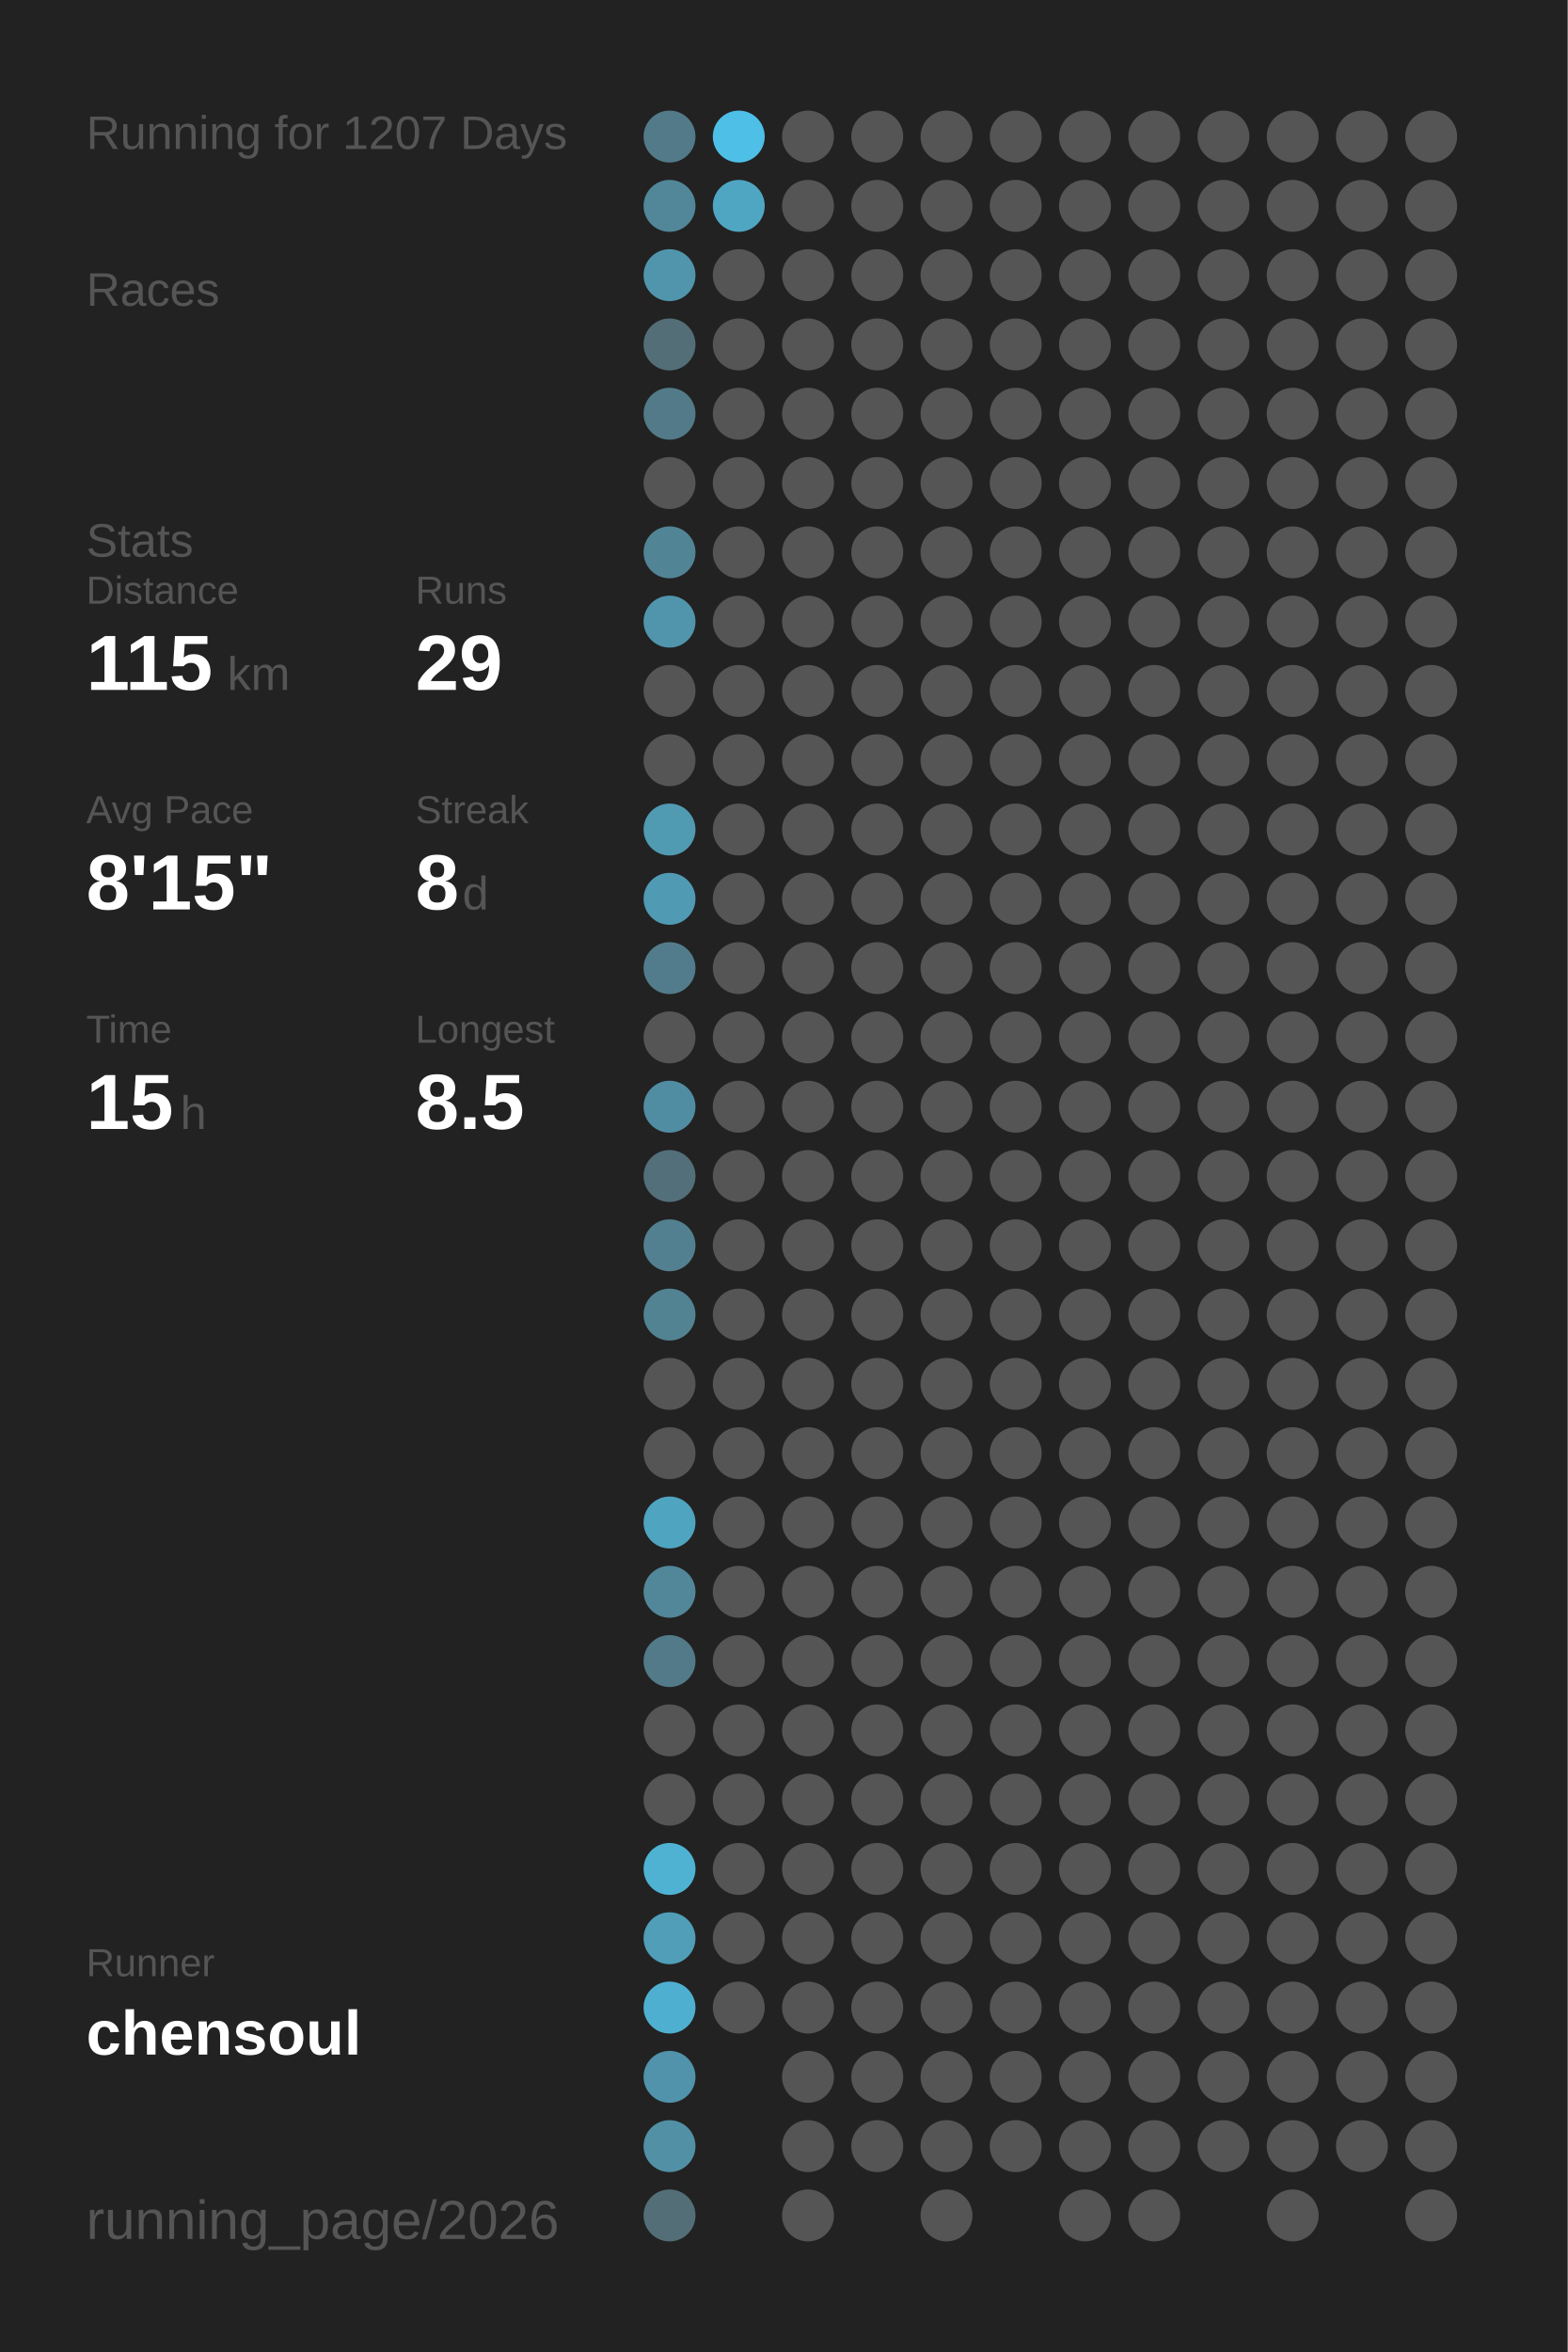
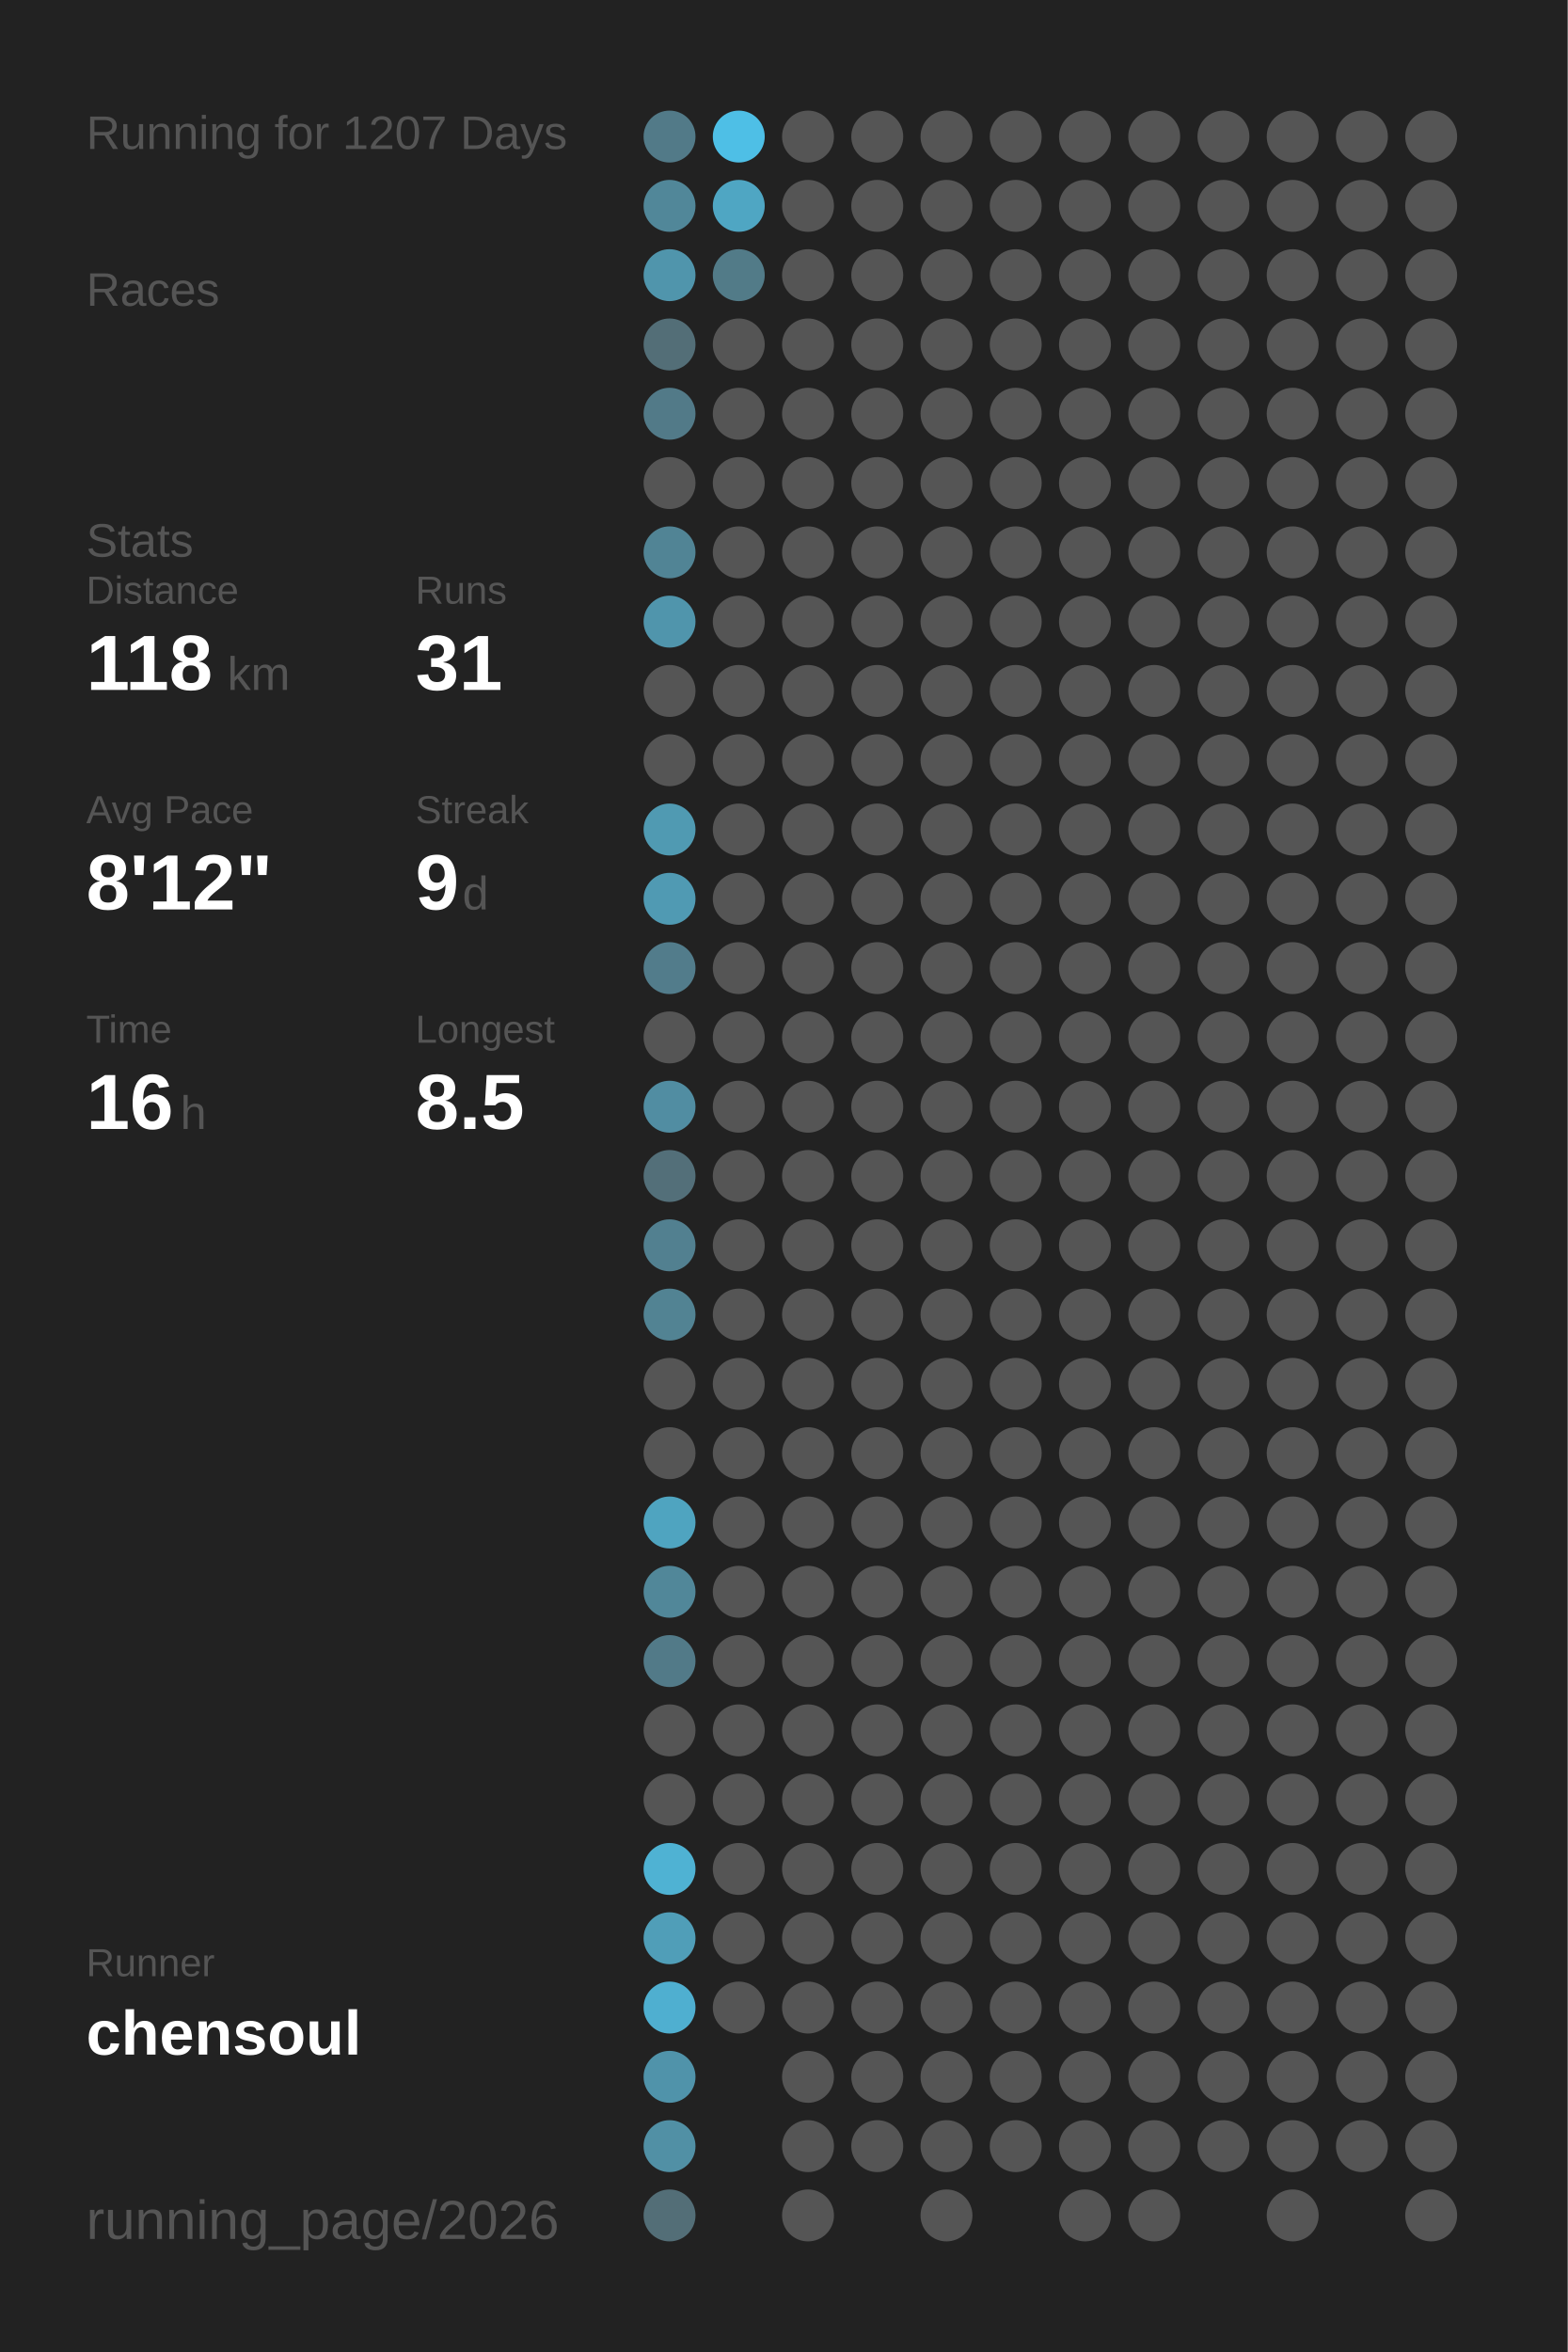
<svg xmlns="http://www.w3.org/2000/svg" baseProfile="full" height="300mm" version="1.1" viewBox="0,0,200,300" width="200mm">
  <defs />
  <rect fill="#222222" height="300" width="200" x="0" y="0" />
  <text fill="#555555" style="font-size:6px; font-family:Arial;" x="11" y="19">Running for 1207 Days</text>
  <text fill="#555555" style="font-size:6px; font-family:Arial;" x="11" y="39">Races</text>
  <text fill="#555555" style="font-size:6px; font-family:Arial;" x="11" y="71">Stats</text>
  <text fill="#555555" style="font-size:5px; font-family:Arial;" x="11" y="77">Distance</text>
-   <text fill="#FFFFFF" style="font-size:10px; font-family:Arial; font-weight:bold;" x="11" y="88">115</text>
+   <text fill="#FFFFFF" style="font-size:10px; font-family:Arial; font-weight:bold;" x="11" y="88">118</text>
  <text fill="#555555" style="font-size:6px; font-family:Arial;" x="29" y="88">km</text>
  <text fill="#555555" style="font-size:5px; font-family:Arial;" x="53" y="77">Runs</text>
-   <text fill="#FFFFFF" style="font-size:10px; font-family:Arial; font-weight:bold;" x="53" y="88">29</text>
+   <text fill="#FFFFFF" style="font-size:10px; font-family:Arial; font-weight:bold;" x="53" y="88">31</text>
  <text fill="#555555" style="font-size:5px; font-family:Arial;" x="11" y="105">Avg Pace</text>
-   <text fill="#FFFFFF" style="font-size:10px; font-family:Arial; font-weight:bold;" x="11" y="116">8'15"</text>
+   <text fill="#FFFFFF" style="font-size:10px; font-family:Arial; font-weight:bold;" x="11" y="116">8'12"</text>
  <text fill="#555555" style="font-size:5px; font-family:Arial;" x="53" y="105">Streak</text>
-   <text fill="#FFFFFF" style="font-size:10px; font-family:Arial; font-weight:bold;" x="53" y="116">8</text>
+   <text fill="#FFFFFF" style="font-size:10px; font-family:Arial; font-weight:bold;" x="53" y="116">9</text>
  <text fill="#555555" style="font-size:6px; font-family:Arial;" x="59" y="116">d</text>
  <text fill="#555555" style="font-size:5px; font-family:Arial;" x="11" y="133">Time</text>
-   <text fill="#FFFFFF" style="font-size:10px; font-family:Arial; font-weight:bold;" x="11" y="144">15</text>
+   <text fill="#FFFFFF" style="font-size:10px; font-family:Arial; font-weight:bold;" x="11" y="144">16</text>
  <text fill="#555555" style="font-size:6px; font-family:Arial;" x="23" y="144">h</text>
  <text fill="#555555" style="font-size:5px; font-family:Arial;" x="53" y="133">Longest</text>
  <text fill="#FFFFFF" style="font-size:10px; font-family:Arial; font-weight:bold;" x="53" y="144">8.5</text>
  <text fill="#555555" style="font-size:5px; font-family:Arial;" x="11" y="252.065">Runner</text>
  <text fill="#FFFFFF" style="font-size:8px; font-family:Arial; font-weight:bold;" x="11" y="262.065">chensoul</text>
  <text fill="#555555" style="font-size:7px; font-family:Arial;" x="11" y="285.581">running_page/2026</text>
  <circle cx="85.417" cy="17.419" fill="#527a88" r="3.312" />
  <circle cx="85.417" cy="26.258" fill="#518799" r="3.312" />
  <circle cx="85.417" cy="35.097" fill="#5095ac" r="3.312" />
  <circle cx="85.417" cy="43.935" fill="#536e77" r="3.312" />
  <circle cx="85.417" cy="52.774" fill="#527a88" r="3.312" />
  <circle cx="85.417" cy="61.613" fill="#555555" r="3.312" />
  <circle cx="85.417" cy="70.452" fill="#518495" r="3.312" />
  <circle cx="85.417" cy="79.29" fill="#5095ac" r="3.312" />
  <circle cx="85.417" cy="88.129" fill="#555555" r="3.312" />
  <circle cx="85.417" cy="96.968" fill="#555555" r="3.312" />
  <circle cx="85.417" cy="105.806" fill="#509ab2" r="3.312" />
  <circle cx="85.417" cy="114.645" fill="#509ab3" r="3.312" />
  <circle cx="85.417" cy="123.484" fill="#527c8b" r="3.312" />
  <circle cx="85.417" cy="132.323" fill="#555555" r="3.312" />
  <circle cx="85.417" cy="141.161" fill="#518da2" r="3.312" />
  <circle cx="85.417" cy="150" fill="#536f79" r="3.312" />
  <circle cx="85.417" cy="158.839" fill="#528090" r="3.312" />
  <circle cx="85.417" cy="167.677" fill="#528393" r="3.312" />
  <circle cx="85.417" cy="176.516" fill="#555555" r="3.312" />
  <circle cx="85.417" cy="185.355" fill="#555555" r="3.312" />
  <circle cx="85.417" cy="194.194" fill="#4fa4c0" r="3.312" />
  <circle cx="85.417" cy="203.032" fill="#518799" r="3.312" />
  <circle cx="85.417" cy="211.871" fill="#527a88" r="3.312" />
  <circle cx="85.417" cy="220.71" fill="#555555" r="3.312" />
  <circle cx="85.417" cy="229.548" fill="#555555" r="3.312" />
  <circle cx="85.417" cy="238.387" fill="#4fb2d3" r="3.312" />
  <circle cx="85.417" cy="247.226" fill="#509eb8" r="3.312" />
  <circle cx="85.417" cy="256.065" fill="#4fafd0" r="3.312" />
  <circle cx="85.417" cy="264.903" fill="#5093aa" r="3.312" />
  <circle cx="85.417" cy="273.742" fill="#5190a5" r="3.312" />
  <circle cx="85.417" cy="282.581" fill="#536e77" r="3.312" />
  <circle cx="94.25" cy="17.419" fill="#4ebfe6" r="3.312" />
  <circle cx="94.25" cy="26.258" fill="#4fa6c3" r="3.312" />
-   <circle cx="94.25" cy="35.097" fill="#555555" r="3.312" />
+   <circle cx="94.25" cy="35.097" fill="#527b88" r="3.312" />
  <circle cx="94.25" cy="43.935" fill="#555555" r="3.312" />
  <circle cx="94.25" cy="52.774" fill="#555555" r="3.312" />
  <circle cx="94.25" cy="61.613" fill="#555555" r="3.312" />
  <circle cx="94.25" cy="70.452" fill="#555555" r="3.312" />
  <circle cx="94.25" cy="79.29" fill="#555555" r="3.312" />
  <circle cx="94.25" cy="88.129" fill="#555555" r="3.312" />
  <circle cx="94.25" cy="96.968" fill="#555555" r="3.312" />
  <circle cx="94.25" cy="105.806" fill="#555555" r="3.312" />
  <circle cx="94.25" cy="114.645" fill="#555555" r="3.312" />
  <circle cx="94.25" cy="123.484" fill="#555555" r="3.312" />
  <circle cx="94.25" cy="132.323" fill="#555555" r="3.312" />
  <circle cx="94.25" cy="141.161" fill="#555555" r="3.312" />
  <circle cx="94.25" cy="150" fill="#555555" r="3.312" />
  <circle cx="94.25" cy="158.839" fill="#555555" r="3.312" />
  <circle cx="94.25" cy="167.677" fill="#555555" r="3.312" />
  <circle cx="94.25" cy="176.516" fill="#555555" r="3.312" />
  <circle cx="94.25" cy="185.355" fill="#555555" r="3.312" />
  <circle cx="94.25" cy="194.194" fill="#555555" r="3.312" />
  <circle cx="94.25" cy="203.032" fill="#555555" r="3.312" />
  <circle cx="94.25" cy="211.871" fill="#555555" r="3.312" />
  <circle cx="94.25" cy="220.71" fill="#555555" r="3.312" />
  <circle cx="94.25" cy="229.548" fill="#555555" r="3.312" />
  <circle cx="94.25" cy="238.387" fill="#555555" r="3.312" />
  <circle cx="94.25" cy="247.226" fill="#555555" r="3.312" />
  <circle cx="94.25" cy="256.065" fill="#555555" r="3.312" />
  <circle cx="103.083" cy="17.419" fill="#555555" r="3.312" />
  <circle cx="103.083" cy="26.258" fill="#555555" r="3.312" />
  <circle cx="103.083" cy="35.097" fill="#555555" r="3.312" />
  <circle cx="103.083" cy="43.935" fill="#555555" r="3.312" />
  <circle cx="103.083" cy="52.774" fill="#555555" r="3.312" />
  <circle cx="103.083" cy="61.613" fill="#555555" r="3.312" />
  <circle cx="103.083" cy="70.452" fill="#555555" r="3.312" />
  <circle cx="103.083" cy="79.29" fill="#555555" r="3.312" />
  <circle cx="103.083" cy="88.129" fill="#555555" r="3.312" />
  <circle cx="103.083" cy="96.968" fill="#555555" r="3.312" />
  <circle cx="103.083" cy="105.806" fill="#555555" r="3.312" />
  <circle cx="103.083" cy="114.645" fill="#555555" r="3.312" />
  <circle cx="103.083" cy="123.484" fill="#555555" r="3.312" />
  <circle cx="103.083" cy="132.323" fill="#555555" r="3.312" />
  <circle cx="103.083" cy="141.161" fill="#555555" r="3.312" />
  <circle cx="103.083" cy="150" fill="#555555" r="3.312" />
  <circle cx="103.083" cy="158.839" fill="#555555" r="3.312" />
  <circle cx="103.083" cy="167.677" fill="#555555" r="3.312" />
  <circle cx="103.083" cy="176.516" fill="#555555" r="3.312" />
  <circle cx="103.083" cy="185.355" fill="#555555" r="3.312" />
  <circle cx="103.083" cy="194.194" fill="#555555" r="3.312" />
  <circle cx="103.083" cy="203.032" fill="#555555" r="3.312" />
  <circle cx="103.083" cy="211.871" fill="#555555" r="3.312" />
  <circle cx="103.083" cy="220.71" fill="#555555" r="3.312" />
  <circle cx="103.083" cy="229.548" fill="#555555" r="3.312" />
  <circle cx="103.083" cy="238.387" fill="#555555" r="3.312" />
  <circle cx="103.083" cy="247.226" fill="#555555" r="3.312" />
  <circle cx="103.083" cy="256.065" fill="#555555" r="3.312" />
  <circle cx="103.083" cy="264.903" fill="#555555" r="3.312" />
  <circle cx="103.083" cy="273.742" fill="#555555" r="3.312" />
  <circle cx="103.083" cy="282.581" fill="#555555" r="3.312" />
  <circle cx="111.917" cy="17.419" fill="#555555" r="3.312" />
  <circle cx="111.917" cy="26.258" fill="#555555" r="3.312" />
  <circle cx="111.917" cy="35.097" fill="#555555" r="3.312" />
  <circle cx="111.917" cy="43.935" fill="#555555" r="3.312" />
  <circle cx="111.917" cy="52.774" fill="#555555" r="3.312" />
  <circle cx="111.917" cy="61.613" fill="#555555" r="3.312" />
  <circle cx="111.917" cy="70.452" fill="#555555" r="3.312" />
  <circle cx="111.917" cy="79.29" fill="#555555" r="3.312" />
  <circle cx="111.917" cy="88.129" fill="#555555" r="3.312" />
  <circle cx="111.917" cy="96.968" fill="#555555" r="3.312" />
  <circle cx="111.917" cy="105.806" fill="#555555" r="3.312" />
  <circle cx="111.917" cy="114.645" fill="#555555" r="3.312" />
  <circle cx="111.917" cy="123.484" fill="#555555" r="3.312" />
  <circle cx="111.917" cy="132.323" fill="#555555" r="3.312" />
  <circle cx="111.917" cy="141.161" fill="#555555" r="3.312" />
  <circle cx="111.917" cy="150" fill="#555555" r="3.312" />
  <circle cx="111.917" cy="158.839" fill="#555555" r="3.312" />
  <circle cx="111.917" cy="167.677" fill="#555555" r="3.312" />
  <circle cx="111.917" cy="176.516" fill="#555555" r="3.312" />
  <circle cx="111.917" cy="185.355" fill="#555555" r="3.312" />
  <circle cx="111.917" cy="194.194" fill="#555555" r="3.312" />
  <circle cx="111.917" cy="203.032" fill="#555555" r="3.312" />
  <circle cx="111.917" cy="211.871" fill="#555555" r="3.312" />
  <circle cx="111.917" cy="220.71" fill="#555555" r="3.312" />
  <circle cx="111.917" cy="229.548" fill="#555555" r="3.312" />
  <circle cx="111.917" cy="238.387" fill="#555555" r="3.312" />
  <circle cx="111.917" cy="247.226" fill="#555555" r="3.312" />
  <circle cx="111.917" cy="256.065" fill="#555555" r="3.312" />
  <circle cx="111.917" cy="264.903" fill="#555555" r="3.312" />
  <circle cx="111.917" cy="273.742" fill="#555555" r="3.312" />
  <circle cx="120.75" cy="17.419" fill="#555555" r="3.312" />
  <circle cx="120.75" cy="26.258" fill="#555555" r="3.312" />
  <circle cx="120.75" cy="35.097" fill="#555555" r="3.312" />
  <circle cx="120.75" cy="43.935" fill="#555555" r="3.312" />
  <circle cx="120.75" cy="52.774" fill="#555555" r="3.312" />
  <circle cx="120.75" cy="61.613" fill="#555555" r="3.312" />
  <circle cx="120.75" cy="70.452" fill="#555555" r="3.312" />
  <circle cx="120.75" cy="79.29" fill="#555555" r="3.312" />
  <circle cx="120.75" cy="88.129" fill="#555555" r="3.312" />
  <circle cx="120.75" cy="96.968" fill="#555555" r="3.312" />
  <circle cx="120.75" cy="105.806" fill="#555555" r="3.312" />
  <circle cx="120.75" cy="114.645" fill="#555555" r="3.312" />
  <circle cx="120.75" cy="123.484" fill="#555555" r="3.312" />
  <circle cx="120.75" cy="132.323" fill="#555555" r="3.312" />
  <circle cx="120.75" cy="141.161" fill="#555555" r="3.312" />
  <circle cx="120.75" cy="150" fill="#555555" r="3.312" />
  <circle cx="120.75" cy="158.839" fill="#555555" r="3.312" />
  <circle cx="120.75" cy="167.677" fill="#555555" r="3.312" />
  <circle cx="120.75" cy="176.516" fill="#555555" r="3.312" />
  <circle cx="120.75" cy="185.355" fill="#555555" r="3.312" />
  <circle cx="120.75" cy="194.194" fill="#555555" r="3.312" />
  <circle cx="120.75" cy="203.032" fill="#555555" r="3.312" />
  <circle cx="120.75" cy="211.871" fill="#555555" r="3.312" />
  <circle cx="120.75" cy="220.71" fill="#555555" r="3.312" />
  <circle cx="120.75" cy="229.548" fill="#555555" r="3.312" />
  <circle cx="120.75" cy="238.387" fill="#555555" r="3.312" />
  <circle cx="120.75" cy="247.226" fill="#555555" r="3.312" />
  <circle cx="120.75" cy="256.065" fill="#555555" r="3.312" />
  <circle cx="120.75" cy="264.903" fill="#555555" r="3.312" />
  <circle cx="120.75" cy="273.742" fill="#555555" r="3.312" />
  <circle cx="120.75" cy="282.581" fill="#555555" r="3.312" />
  <circle cx="129.583" cy="17.419" fill="#555555" r="3.312" />
  <circle cx="129.583" cy="26.258" fill="#555555" r="3.312" />
  <circle cx="129.583" cy="35.097" fill="#555555" r="3.312" />
  <circle cx="129.583" cy="43.935" fill="#555555" r="3.312" />
  <circle cx="129.583" cy="52.774" fill="#555555" r="3.312" />
  <circle cx="129.583" cy="61.613" fill="#555555" r="3.312" />
  <circle cx="129.583" cy="70.452" fill="#555555" r="3.312" />
  <circle cx="129.583" cy="79.29" fill="#555555" r="3.312" />
  <circle cx="129.583" cy="88.129" fill="#555555" r="3.312" />
  <circle cx="129.583" cy="96.968" fill="#555555" r="3.312" />
  <circle cx="129.583" cy="105.806" fill="#555555" r="3.312" />
  <circle cx="129.583" cy="114.645" fill="#555555" r="3.312" />
  <circle cx="129.583" cy="123.484" fill="#555555" r="3.312" />
  <circle cx="129.583" cy="132.323" fill="#555555" r="3.312" />
  <circle cx="129.583" cy="141.161" fill="#555555" r="3.312" />
  <circle cx="129.583" cy="150" fill="#555555" r="3.312" />
  <circle cx="129.583" cy="158.839" fill="#555555" r="3.312" />
  <circle cx="129.583" cy="167.677" fill="#555555" r="3.312" />
  <circle cx="129.583" cy="176.516" fill="#555555" r="3.312" />
  <circle cx="129.583" cy="185.355" fill="#555555" r="3.312" />
  <circle cx="129.583" cy="194.194" fill="#555555" r="3.312" />
  <circle cx="129.583" cy="203.032" fill="#555555" r="3.312" />
  <circle cx="129.583" cy="211.871" fill="#555555" r="3.312" />
  <circle cx="129.583" cy="220.71" fill="#555555" r="3.312" />
  <circle cx="129.583" cy="229.548" fill="#555555" r="3.312" />
  <circle cx="129.583" cy="238.387" fill="#555555" r="3.312" />
  <circle cx="129.583" cy="247.226" fill="#555555" r="3.312" />
  <circle cx="129.583" cy="256.065" fill="#555555" r="3.312" />
  <circle cx="129.583" cy="264.903" fill="#555555" r="3.312" />
  <circle cx="129.583" cy="273.742" fill="#555555" r="3.312" />
  <circle cx="138.417" cy="17.419" fill="#555555" r="3.312" />
  <circle cx="138.417" cy="26.258" fill="#555555" r="3.312" />
  <circle cx="138.417" cy="35.097" fill="#555555" r="3.312" />
  <circle cx="138.417" cy="43.935" fill="#555555" r="3.312" />
  <circle cx="138.417" cy="52.774" fill="#555555" r="3.312" />
  <circle cx="138.417" cy="61.613" fill="#555555" r="3.312" />
  <circle cx="138.417" cy="70.452" fill="#555555" r="3.312" />
  <circle cx="138.417" cy="79.29" fill="#555555" r="3.312" />
  <circle cx="138.417" cy="88.129" fill="#555555" r="3.312" />
  <circle cx="138.417" cy="96.968" fill="#555555" r="3.312" />
  <circle cx="138.417" cy="105.806" fill="#555555" r="3.312" />
  <circle cx="138.417" cy="114.645" fill="#555555" r="3.312" />
  <circle cx="138.417" cy="123.484" fill="#555555" r="3.312" />
  <circle cx="138.417" cy="132.323" fill="#555555" r="3.312" />
  <circle cx="138.417" cy="141.161" fill="#555555" r="3.312" />
  <circle cx="138.417" cy="150" fill="#555555" r="3.312" />
  <circle cx="138.417" cy="158.839" fill="#555555" r="3.312" />
  <circle cx="138.417" cy="167.677" fill="#555555" r="3.312" />
  <circle cx="138.417" cy="176.516" fill="#555555" r="3.312" />
  <circle cx="138.417" cy="185.355" fill="#555555" r="3.312" />
  <circle cx="138.417" cy="194.194" fill="#555555" r="3.312" />
  <circle cx="138.417" cy="203.032" fill="#555555" r="3.312" />
  <circle cx="138.417" cy="211.871" fill="#555555" r="3.312" />
  <circle cx="138.417" cy="220.71" fill="#555555" r="3.312" />
  <circle cx="138.417" cy="229.548" fill="#555555" r="3.312" />
  <circle cx="138.417" cy="238.387" fill="#555555" r="3.312" />
  <circle cx="138.417" cy="247.226" fill="#555555" r="3.312" />
  <circle cx="138.417" cy="256.065" fill="#555555" r="3.312" />
  <circle cx="138.417" cy="264.903" fill="#555555" r="3.312" />
  <circle cx="138.417" cy="273.742" fill="#555555" r="3.312" />
  <circle cx="138.417" cy="282.581" fill="#555555" r="3.312" />
  <circle cx="147.25" cy="17.419" fill="#555555" r="3.312" />
  <circle cx="147.25" cy="26.258" fill="#555555" r="3.312" />
  <circle cx="147.25" cy="35.097" fill="#555555" r="3.312" />
  <circle cx="147.25" cy="43.935" fill="#555555" r="3.312" />
  <circle cx="147.25" cy="52.774" fill="#555555" r="3.312" />
  <circle cx="147.25" cy="61.613" fill="#555555" r="3.312" />
  <circle cx="147.25" cy="70.452" fill="#555555" r="3.312" />
  <circle cx="147.25" cy="79.29" fill="#555555" r="3.312" />
  <circle cx="147.25" cy="88.129" fill="#555555" r="3.312" />
  <circle cx="147.25" cy="96.968" fill="#555555" r="3.312" />
  <circle cx="147.25" cy="105.806" fill="#555555" r="3.312" />
  <circle cx="147.25" cy="114.645" fill="#555555" r="3.312" />
  <circle cx="147.25" cy="123.484" fill="#555555" r="3.312" />
  <circle cx="147.25" cy="132.323" fill="#555555" r="3.312" />
  <circle cx="147.25" cy="141.161" fill="#555555" r="3.312" />
  <circle cx="147.25" cy="150" fill="#555555" r="3.312" />
  <circle cx="147.25" cy="158.839" fill="#555555" r="3.312" />
  <circle cx="147.25" cy="167.677" fill="#555555" r="3.312" />
  <circle cx="147.25" cy="176.516" fill="#555555" r="3.312" />
  <circle cx="147.25" cy="185.355" fill="#555555" r="3.312" />
  <circle cx="147.25" cy="194.194" fill="#555555" r="3.312" />
  <circle cx="147.25" cy="203.032" fill="#555555" r="3.312" />
  <circle cx="147.25" cy="211.871" fill="#555555" r="3.312" />
  <circle cx="147.25" cy="220.71" fill="#555555" r="3.312" />
  <circle cx="147.25" cy="229.548" fill="#555555" r="3.312" />
  <circle cx="147.25" cy="238.387" fill="#555555" r="3.312" />
  <circle cx="147.25" cy="247.226" fill="#555555" r="3.312" />
  <circle cx="147.25" cy="256.065" fill="#555555" r="3.312" />
  <circle cx="147.25" cy="264.903" fill="#555555" r="3.312" />
  <circle cx="147.25" cy="273.742" fill="#555555" r="3.312" />
  <circle cx="147.25" cy="282.581" fill="#555555" r="3.312" />
  <circle cx="156.083" cy="17.419" fill="#555555" r="3.312" />
  <circle cx="156.083" cy="26.258" fill="#555555" r="3.312" />
  <circle cx="156.083" cy="35.097" fill="#555555" r="3.312" />
  <circle cx="156.083" cy="43.935" fill="#555555" r="3.312" />
  <circle cx="156.083" cy="52.774" fill="#555555" r="3.312" />
  <circle cx="156.083" cy="61.613" fill="#555555" r="3.312" />
  <circle cx="156.083" cy="70.452" fill="#555555" r="3.312" />
  <circle cx="156.083" cy="79.29" fill="#555555" r="3.312" />
  <circle cx="156.083" cy="88.129" fill="#555555" r="3.312" />
  <circle cx="156.083" cy="96.968" fill="#555555" r="3.312" />
  <circle cx="156.083" cy="105.806" fill="#555555" r="3.312" />
  <circle cx="156.083" cy="114.645" fill="#555555" r="3.312" />
  <circle cx="156.083" cy="123.484" fill="#555555" r="3.312" />
  <circle cx="156.083" cy="132.323" fill="#555555" r="3.312" />
  <circle cx="156.083" cy="141.161" fill="#555555" r="3.312" />
  <circle cx="156.083" cy="150" fill="#555555" r="3.312" />
  <circle cx="156.083" cy="158.839" fill="#555555" r="3.312" />
  <circle cx="156.083" cy="167.677" fill="#555555" r="3.312" />
  <circle cx="156.083" cy="176.516" fill="#555555" r="3.312" />
  <circle cx="156.083" cy="185.355" fill="#555555" r="3.312" />
  <circle cx="156.083" cy="194.194" fill="#555555" r="3.312" />
  <circle cx="156.083" cy="203.032" fill="#555555" r="3.312" />
  <circle cx="156.083" cy="211.871" fill="#555555" r="3.312" />
  <circle cx="156.083" cy="220.71" fill="#555555" r="3.312" />
  <circle cx="156.083" cy="229.548" fill="#555555" r="3.312" />
  <circle cx="156.083" cy="238.387" fill="#555555" r="3.312" />
  <circle cx="156.083" cy="247.226" fill="#555555" r="3.312" />
  <circle cx="156.083" cy="256.065" fill="#555555" r="3.312" />
  <circle cx="156.083" cy="264.903" fill="#555555" r="3.312" />
  <circle cx="156.083" cy="273.742" fill="#555555" r="3.312" />
  <circle cx="164.917" cy="17.419" fill="#555555" r="3.312" />
  <circle cx="164.917" cy="26.258" fill="#555555" r="3.312" />
  <circle cx="164.917" cy="35.097" fill="#555555" r="3.312" />
  <circle cx="164.917" cy="43.935" fill="#555555" r="3.312" />
  <circle cx="164.917" cy="52.774" fill="#555555" r="3.312" />
  <circle cx="164.917" cy="61.613" fill="#555555" r="3.312" />
  <circle cx="164.917" cy="70.452" fill="#555555" r="3.312" />
  <circle cx="164.917" cy="79.29" fill="#555555" r="3.312" />
  <circle cx="164.917" cy="88.129" fill="#555555" r="3.312" />
  <circle cx="164.917" cy="96.968" fill="#555555" r="3.312" />
  <circle cx="164.917" cy="105.806" fill="#555555" r="3.312" />
  <circle cx="164.917" cy="114.645" fill="#555555" r="3.312" />
  <circle cx="164.917" cy="123.484" fill="#555555" r="3.312" />
  <circle cx="164.917" cy="132.323" fill="#555555" r="3.312" />
  <circle cx="164.917" cy="141.161" fill="#555555" r="3.312" />
  <circle cx="164.917" cy="150" fill="#555555" r="3.312" />
  <circle cx="164.917" cy="158.839" fill="#555555" r="3.312" />
  <circle cx="164.917" cy="167.677" fill="#555555" r="3.312" />
  <circle cx="164.917" cy="176.516" fill="#555555" r="3.312" />
  <circle cx="164.917" cy="185.355" fill="#555555" r="3.312" />
  <circle cx="164.917" cy="194.194" fill="#555555" r="3.312" />
  <circle cx="164.917" cy="203.032" fill="#555555" r="3.312" />
  <circle cx="164.917" cy="211.871" fill="#555555" r="3.312" />
  <circle cx="164.917" cy="220.71" fill="#555555" r="3.312" />
  <circle cx="164.917" cy="229.548" fill="#555555" r="3.312" />
  <circle cx="164.917" cy="238.387" fill="#555555" r="3.312" />
  <circle cx="164.917" cy="247.226" fill="#555555" r="3.312" />
  <circle cx="164.917" cy="256.065" fill="#555555" r="3.312" />
  <circle cx="164.917" cy="264.903" fill="#555555" r="3.312" />
  <circle cx="164.917" cy="273.742" fill="#555555" r="3.312" />
  <circle cx="164.917" cy="282.581" fill="#555555" r="3.312" />
  <circle cx="173.75" cy="17.419" fill="#555555" r="3.312" />
  <circle cx="173.75" cy="26.258" fill="#555555" r="3.312" />
  <circle cx="173.75" cy="35.097" fill="#555555" r="3.312" />
  <circle cx="173.75" cy="43.935" fill="#555555" r="3.312" />
  <circle cx="173.75" cy="52.774" fill="#555555" r="3.312" />
  <circle cx="173.75" cy="61.613" fill="#555555" r="3.312" />
  <circle cx="173.75" cy="70.452" fill="#555555" r="3.312" />
  <circle cx="173.75" cy="79.29" fill="#555555" r="3.312" />
  <circle cx="173.75" cy="88.129" fill="#555555" r="3.312" />
  <circle cx="173.75" cy="96.968" fill="#555555" r="3.312" />
  <circle cx="173.75" cy="105.806" fill="#555555" r="3.312" />
  <circle cx="173.75" cy="114.645" fill="#555555" r="3.312" />
  <circle cx="173.75" cy="123.484" fill="#555555" r="3.312" />
  <circle cx="173.75" cy="132.323" fill="#555555" r="3.312" />
  <circle cx="173.75" cy="141.161" fill="#555555" r="3.312" />
  <circle cx="173.75" cy="150" fill="#555555" r="3.312" />
  <circle cx="173.75" cy="158.839" fill="#555555" r="3.312" />
  <circle cx="173.75" cy="167.677" fill="#555555" r="3.312" />
  <circle cx="173.75" cy="176.516" fill="#555555" r="3.312" />
  <circle cx="173.75" cy="185.355" fill="#555555" r="3.312" />
  <circle cx="173.75" cy="194.194" fill="#555555" r="3.312" />
  <circle cx="173.75" cy="203.032" fill="#555555" r="3.312" />
  <circle cx="173.75" cy="211.871" fill="#555555" r="3.312" />
  <circle cx="173.75" cy="220.71" fill="#555555" r="3.312" />
  <circle cx="173.75" cy="229.548" fill="#555555" r="3.312" />
  <circle cx="173.75" cy="238.387" fill="#555555" r="3.312" />
  <circle cx="173.75" cy="247.226" fill="#555555" r="3.312" />
  <circle cx="173.75" cy="256.065" fill="#555555" r="3.312" />
  <circle cx="173.75" cy="264.903" fill="#555555" r="3.312" />
  <circle cx="173.75" cy="273.742" fill="#555555" r="3.312" />
  <circle cx="182.583" cy="17.419" fill="#555555" r="3.312" />
  <circle cx="182.583" cy="26.258" fill="#555555" r="3.312" />
  <circle cx="182.583" cy="35.097" fill="#555555" r="3.312" />
  <circle cx="182.583" cy="43.935" fill="#555555" r="3.312" />
  <circle cx="182.583" cy="52.774" fill="#555555" r="3.312" />
  <circle cx="182.583" cy="61.613" fill="#555555" r="3.312" />
  <circle cx="182.583" cy="70.452" fill="#555555" r="3.312" />
  <circle cx="182.583" cy="79.29" fill="#555555" r="3.312" />
  <circle cx="182.583" cy="88.129" fill="#555555" r="3.312" />
  <circle cx="182.583" cy="96.968" fill="#555555" r="3.312" />
  <circle cx="182.583" cy="105.806" fill="#555555" r="3.312" />
  <circle cx="182.583" cy="114.645" fill="#555555" r="3.312" />
  <circle cx="182.583" cy="123.484" fill="#555555" r="3.312" />
  <circle cx="182.583" cy="132.323" fill="#555555" r="3.312" />
  <circle cx="182.583" cy="141.161" fill="#555555" r="3.312" />
  <circle cx="182.583" cy="150" fill="#555555" r="3.312" />
  <circle cx="182.583" cy="158.839" fill="#555555" r="3.312" />
  <circle cx="182.583" cy="167.677" fill="#555555" r="3.312" />
  <circle cx="182.583" cy="176.516" fill="#555555" r="3.312" />
  <circle cx="182.583" cy="185.355" fill="#555555" r="3.312" />
  <circle cx="182.583" cy="194.194" fill="#555555" r="3.312" />
  <circle cx="182.583" cy="203.032" fill="#555555" r="3.312" />
  <circle cx="182.583" cy="211.871" fill="#555555" r="3.312" />
  <circle cx="182.583" cy="220.71" fill="#555555" r="3.312" />
  <circle cx="182.583" cy="229.548" fill="#555555" r="3.312" />
  <circle cx="182.583" cy="238.387" fill="#555555" r="3.312" />
  <circle cx="182.583" cy="247.226" fill="#555555" r="3.312" />
  <circle cx="182.583" cy="256.065" fill="#555555" r="3.312" />
  <circle cx="182.583" cy="264.903" fill="#555555" r="3.312" />
  <circle cx="182.583" cy="273.742" fill="#555555" r="3.312" />
  <circle cx="182.583" cy="282.581" fill="#555555" r="3.312" />
</svg>
